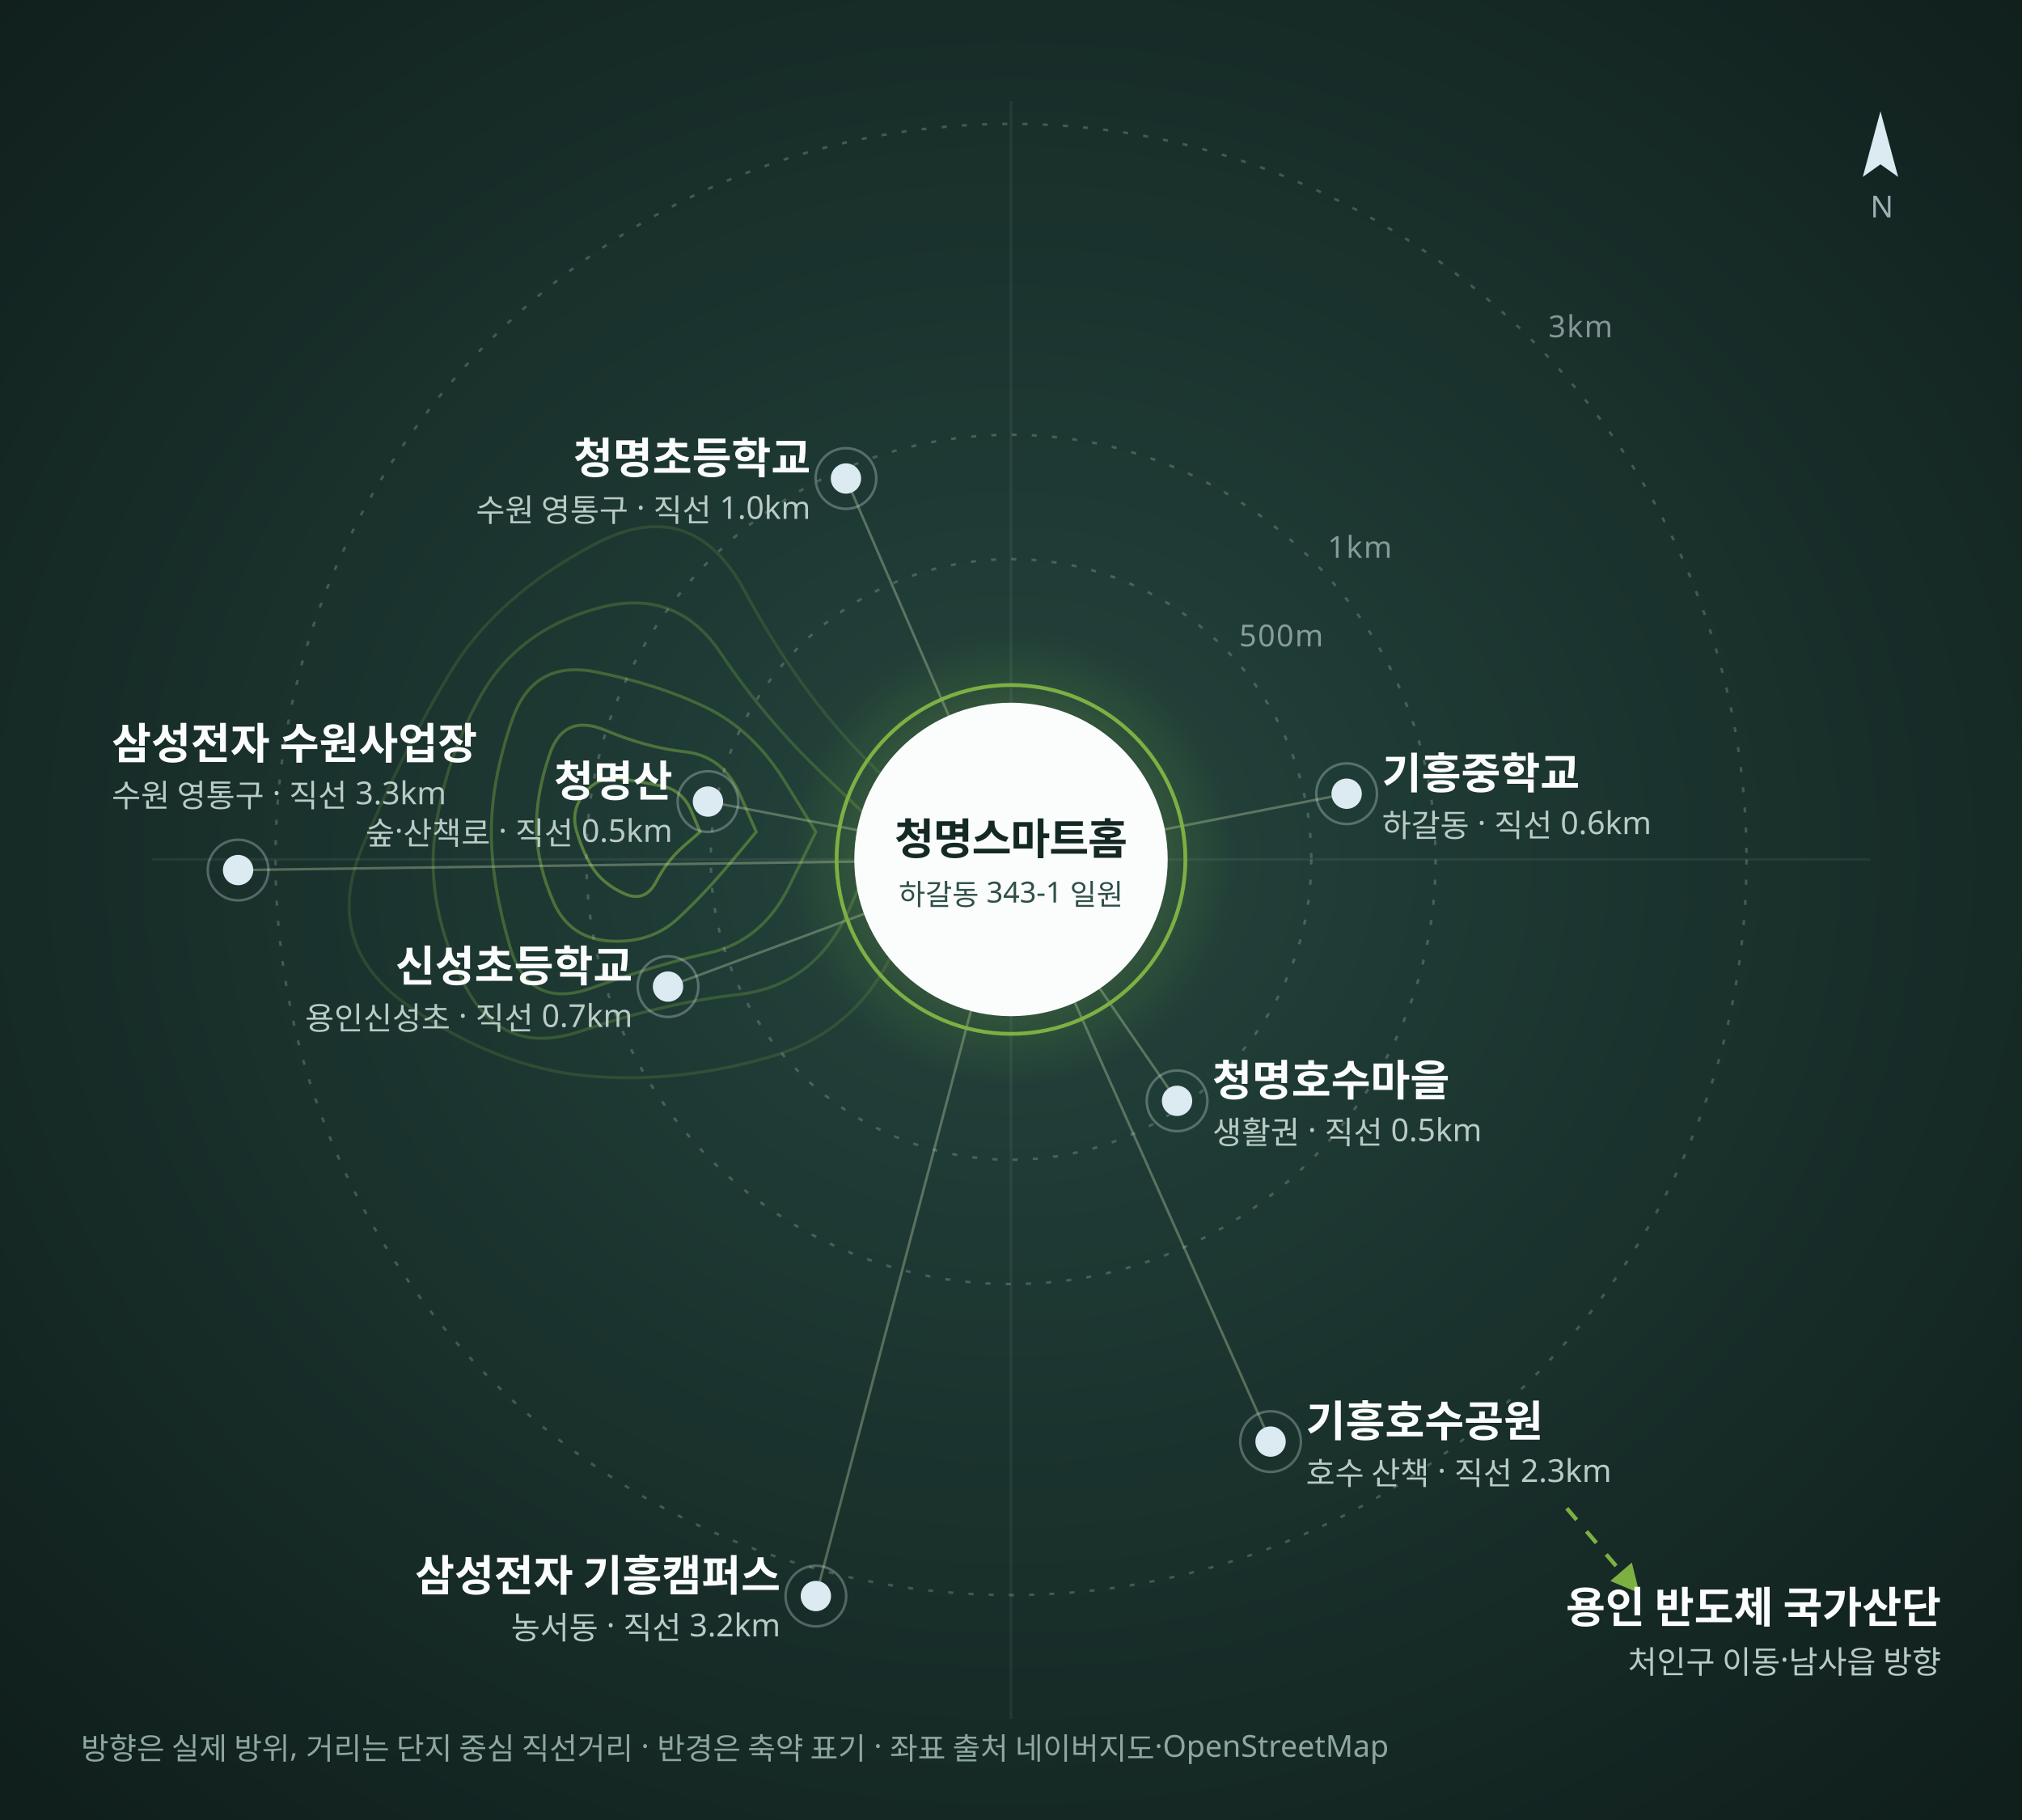
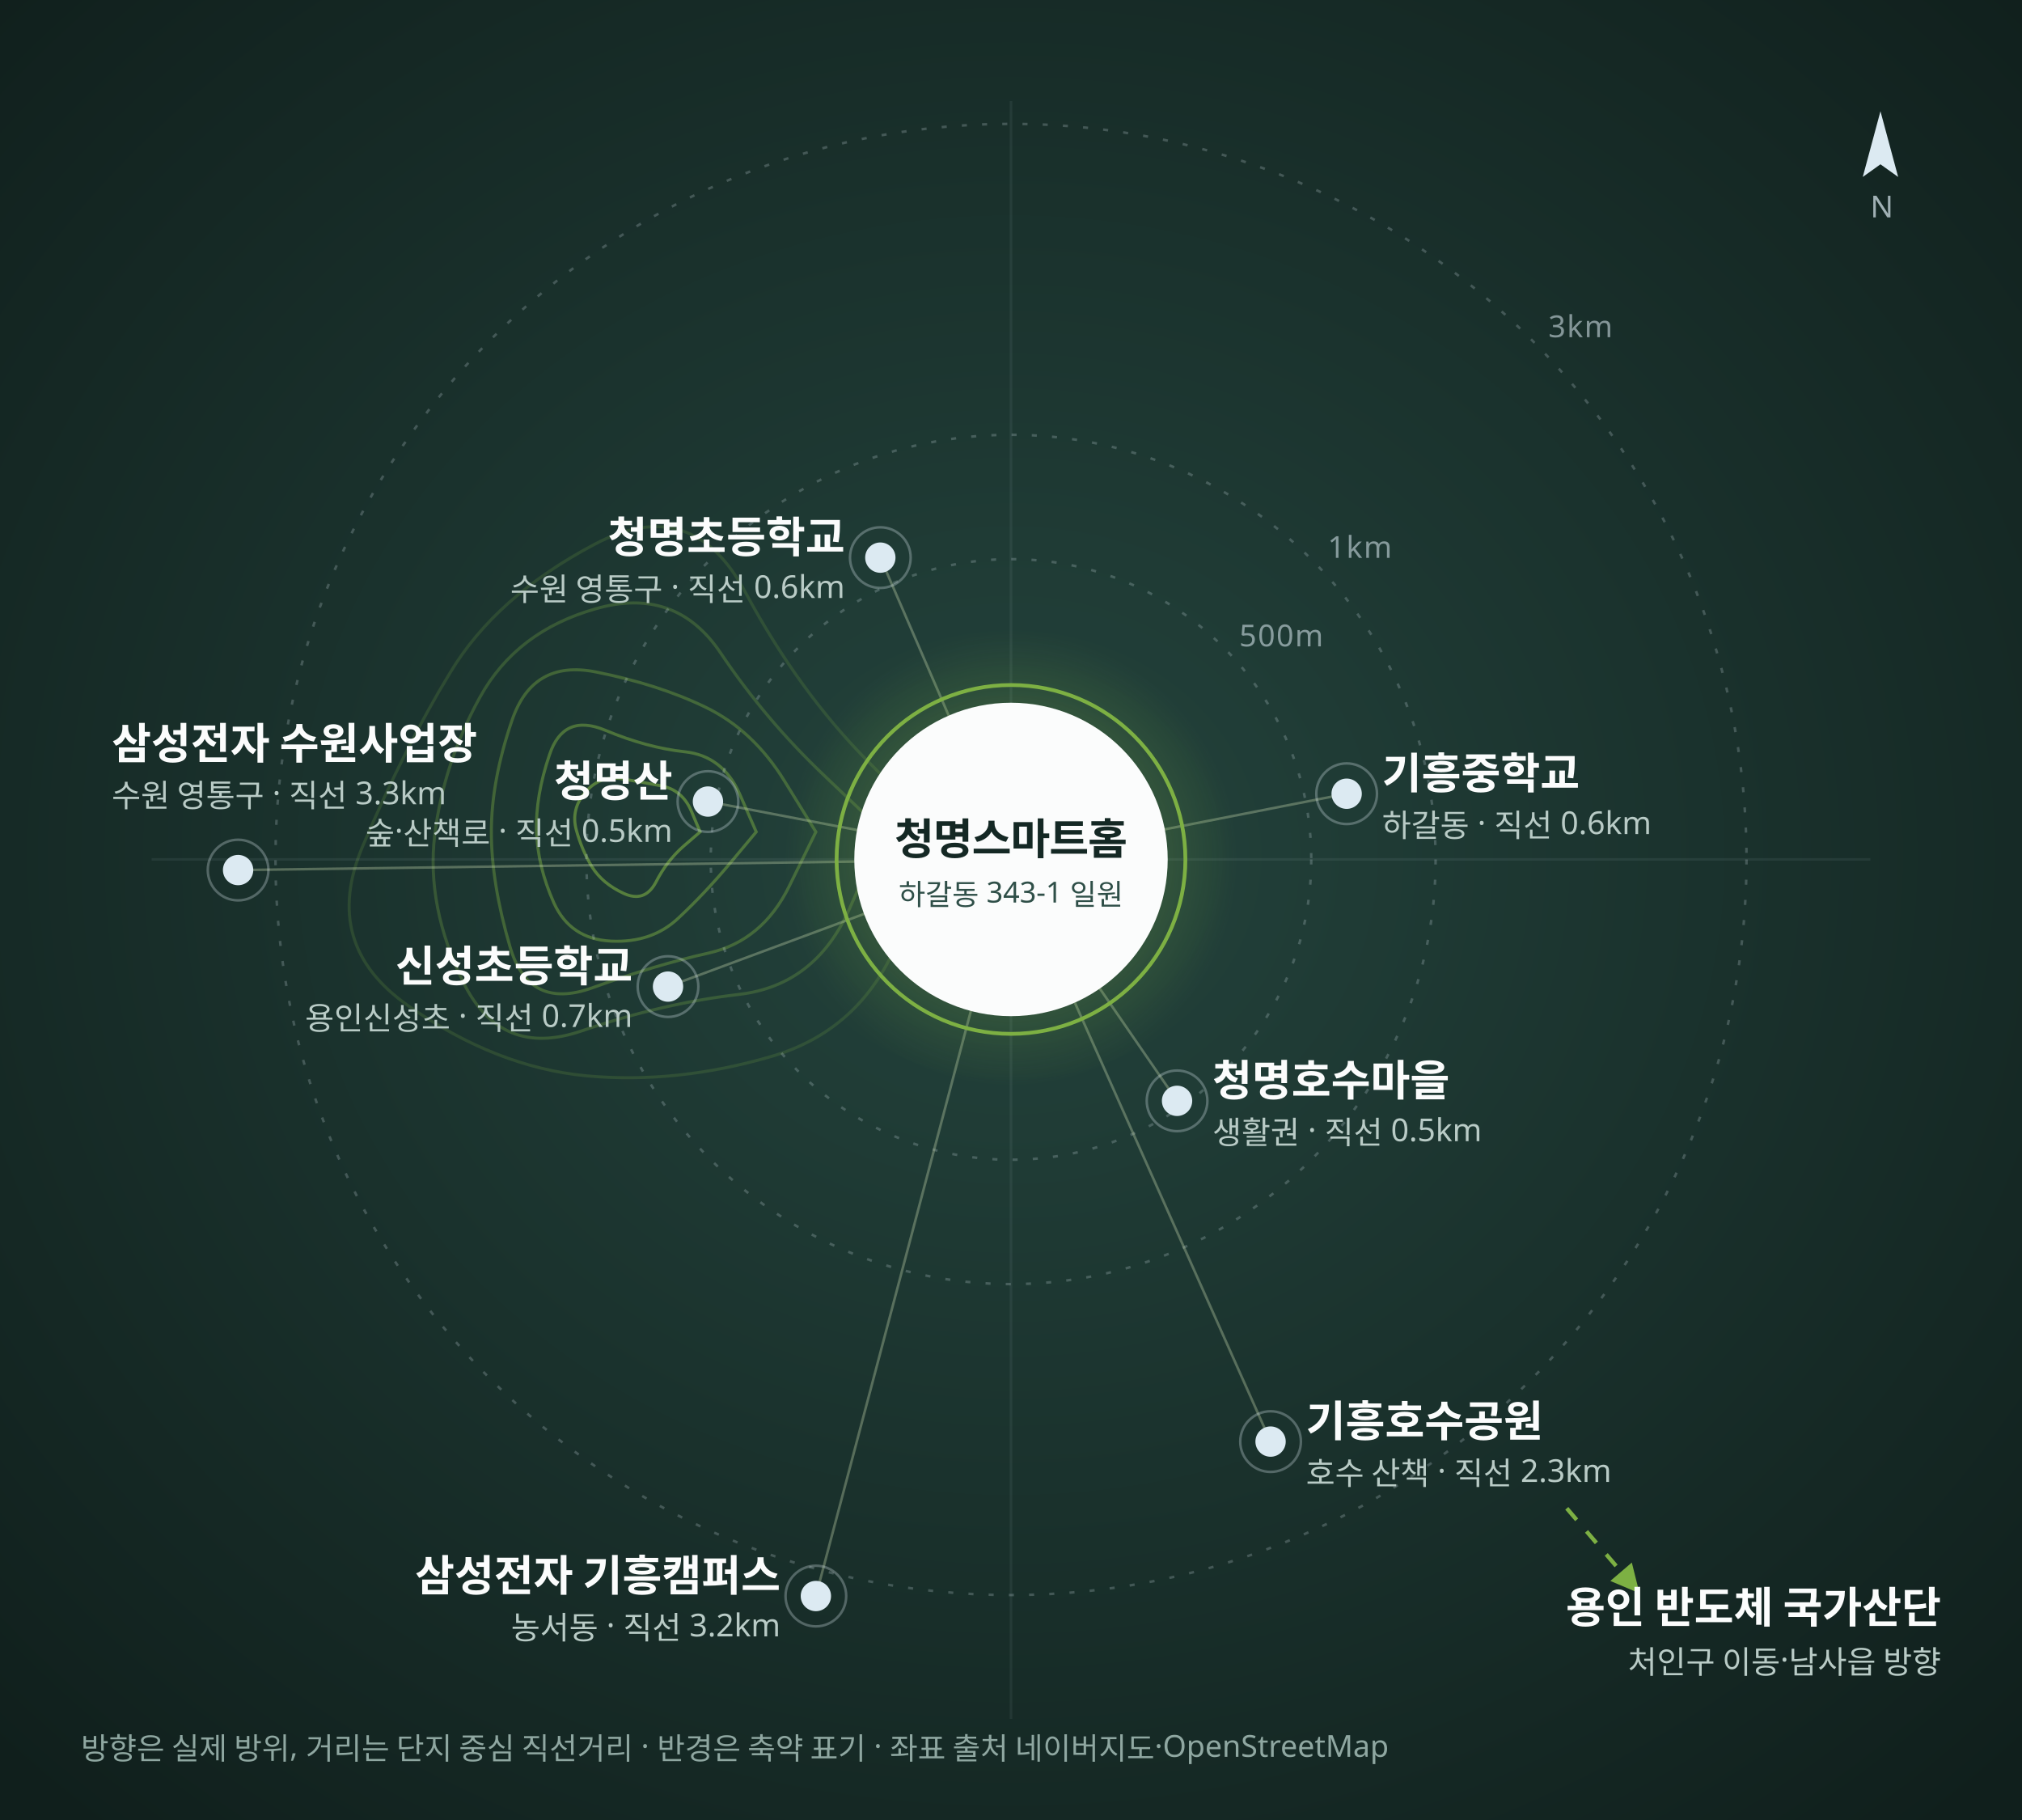
<svg xmlns="http://www.w3.org/2000/svg" viewBox="0 0 800 720" role="img" aria-labelledby="t d">
  <style>
    text{font-family:'IBM Plex Sans KR','Apple SD Gothic Neo','Malgun Gothic',sans-serif}
    .contour{fill:none;stroke:#7DB043;stroke-width:1.2}
    .ring{fill:none;stroke:#DCEAF2;stroke-opacity:.22;stroke-width:1;stroke-dasharray:2 6}
    .ringlbl{font-size:12px;fill:#DCEAF2;fill-opacity:.55;letter-spacing:.04em}
    .axis{stroke:#DCEAF2;stroke-opacity:.07;stroke-width:1}
    .spoke{stroke:#C9D9B0;stroke-opacity:.35;stroke-width:1}
    .poi{fill:#DCEAF2}
    .poi-halo{fill:none;stroke:#DCEAF2;stroke-opacity:.3}
    .name{font-size:17px;font-weight:600;fill:#FBFCFC}
    .dist{font-size:12.5px;fill:#B9CBC6}
    .far{stroke:#7DB043;stroke-width:1.6;stroke-dasharray:6 6}
    .site-name{font-family:'Gowun Batang','Noto Serif KR',serif;font-size:17px;letter-spacing:-.02em;fill:#142824;font-weight:700}
    .site-sub{font-size:11.5px;fill:#2F4F48}
    .cap{font-size:12px;fill:#8FA7A1}
    .n{font-size:12px;fill:#DCEAF2;fill-opacity:.7}
  </style>
  <defs>
    <radialGradient id="bg" cx="50%" cy="47%" r="70%">
      <stop offset="0" stop-color="#24443D" />
      <stop offset="1" stop-color="#101F1C" />
    </radialGradient>
    <radialGradient id="glow">
      <stop offset="0" stop-color="#7DB043" stop-opacity=".55" />
      <stop offset="1" stop-color="#7DB043" stop-opacity="0" />
    </radialGradient>
    <marker id="arrow" viewBox="0 0 10 10" refX="8" refY="5" markerWidth="7" markerHeight="7" orient="auto">
      <path d="M0 0 L10 5 L0 10 Z" fill="#7DB043" />
    </marker>
  </defs>
  <rect width="800" height="720" fill="url(#bg)" />
  <path d="M371.1 329.1 Q371.1 329.1 356.9 368.0 Q342.8 406.9 305.3 417.9 Q267.7 428.9 232.0 425.6 Q196.3 422.2 161.7 398.0 Q127.0 373.9 143.4 335.0 Q159.8 296.2 178.1 266.1 Q196.3 235.9 235.1 215.4 Q273.8 194.8 294.9 234.3 Q316.1 273.7 343.6 301.4 Z" class="contour" style="opacity:0.18" />
  <path d="M349.5 329.1 Q349.5 329.1 336.1 359.5 Q322.6 389.9 292.3 393.4 Q262.1 396.9 230.2 407.8 Q198.3 418.8 183.4 388.8 Q168.6 358.7 172.0 330.3 Q175.5 301.9 189.9 275.8 Q204.3 249.7 235.8 240.8 Q267.3 231.8 285.1 258.3 Q302.9 284.8 326.2 306.9 Z" class="contour" style="opacity:0.28" />
  <path d="M322.8 329.1 Q322.8 329.1 312.2 350.7 Q301.6 372.2 280.5 377.0 Q259.4 381.7 234.3 390.8 Q209.2 399.8 201.8 374.6 Q194.4 349.3 194.4 329.1 Q194.4 308.8 202.6 284.9 Q210.8 260.9 235.6 265.8 Q260.4 270.7 279.2 279.8 Q298.0 288.9 310.4 309.0 Z" class="contour" style="opacity:0.38" />
  <path d="M299.2 329.1 Q299.2 329.1 289.1 341.2 Q279.0 353.3 268.4 363.2 Q257.9 373.1 241.7 372.3 Q225.6 371.5 219.1 357.1 Q212.7 342.7 212.3 328.9 Q211.8 315.1 217.4 298.6 Q222.9 282.0 239.5 288.9 Q256.0 295.8 270.9 297.4 Q285.9 299.0 292.6 314.0 Z" class="contour" style="opacity:0.48" />
  <path d="M277.0 329.1 Q277.0 329.1 270.4 334.8 Q263.8 340.6 259.5 349.0 Q255.1 357.3 246.7 353.4 Q238.3 349.5 234.2 342.9 Q230.2 336.3 228.0 328.3 Q225.8 320.2 231.5 313.5 Q237.2 306.8 245.4 308.0 Q253.6 309.3 261.7 310.9 Q269.9 312.5 273.5 320.8 Z" class="contour" style="opacity:0.58" />
  <circle cx="400" cy="340" r="118.8" class="ring" />
  <text x="490.3" y="255.7" class="ringlbl">500m</text>
  <circle cx="400" cy="340" r="168.0" class="ring" />
  <text x="525.3" y="220.7" class="ringlbl">1km</text>
  <circle cx="400" cy="340" r="291.0" class="ring" />
  <text x="612.6" y="133.4" class="ringlbl">3km</text>
  <path d="M400 40 V680 M60 340 H740" class="axis" />
  <line x1="400" y1="340" x2="280.1" y2="317.1" class="spoke" />
  <circle cx="280.1" cy="317.1" r="6" class="poi" />
  <circle cx="280.1" cy="317.1" r="12" class="poi-halo" />
  <text x="266.1" y="315.1" text-anchor="end" class="name">청명산</text>
  <text x="266.1" y="334.1" text-anchor="end" class="dist">숲·산책로 · 직선 0.5km</text>
-   <line x1="400" y1="340" x2="334.7" y2="189.3" class="spoke" />
-   <circle cx="334.7" cy="189.3" r="6" class="poi" />
-   <circle cx="334.7" cy="189.3" r="12" class="poi-halo" />
-   <text x="320.7" y="187.3" text-anchor="end" class="name">청명초등학교</text>
-   <text x="320.7" y="206.3" text-anchor="end" class="dist">수원 영통구 · 직선 1.0km</text>
+   <line x1="400" y1="340" x2="348.3" y2="220.6" class="spoke" />
+   <circle cx="348.3" cy="220.6" r="6" class="poi" />
+   <circle cx="348.3" cy="220.6" r="12" class="poi-halo" />
+   <text x="334.3" y="218.6" text-anchor="end" class="name">청명초등학교</text>
+   <text x="334.3" y="237.6" text-anchor="end" class="dist">수원 영통구 · 직선 0.6km</text>
  <line x1="400" y1="340" x2="94.2" y2="344.2" class="spoke" />
  <circle cx="94.2" cy="344.2" r="6" class="poi" />
  <circle cx="94.2" cy="344.2" r="12" class="poi-halo" />
  <text x="44.2" y="300.2" text-anchor="start" class="name">삼성전자 수원사업장</text>
  <text x="44.2" y="319.2" text-anchor="start" class="dist">수원 영통구 · 직선 3.3km</text>
  <line x1="400" y1="340" x2="264.3" y2="390.3" class="spoke" />
  <circle cx="264.3" cy="390.3" r="6" class="poi" />
  <circle cx="264.3" cy="390.3" r="12" class="poi-halo" />
  <text x="250.3" y="388.3" text-anchor="end" class="name">신성초등학교</text>
  <text x="250.3" y="407.3" text-anchor="end" class="dist">용인신성초 · 직선 0.7km</text>
  <line x1="400" y1="340" x2="532.8" y2="314.0" class="spoke" />
  <circle cx="532.8" cy="314.0" r="6" class="poi" />
  <circle cx="532.8" cy="314.0" r="12" class="poi-halo" />
  <text x="546.8" y="312.0" text-anchor="start" class="name">기흥중학교</text>
  <text x="546.8" y="331.0" text-anchor="start" class="dist">하갈동 · 직선 0.6km</text>
  <line x1="400" y1="340" x2="465.7" y2="435.5" class="spoke" />
  <circle cx="465.7" cy="435.5" r="6" class="poi" />
  <circle cx="465.7" cy="435.5" r="12" class="poi-halo" />
  <text x="479.7" y="433.5" text-anchor="start" class="name">청명호수마을</text>
  <text x="479.7" y="452.5" text-anchor="start" class="dist">생활권 · 직선 0.5km</text>
  <line x1="400" y1="340" x2="502.7" y2="570.3" class="spoke" />
  <circle cx="502.7" cy="570.3" r="6" class="poi" />
  <circle cx="502.7" cy="570.3" r="12" class="poi-halo" />
  <text x="516.7" y="568.3" text-anchor="start" class="name">기흥호수공원</text>
  <text x="516.7" y="587.3" text-anchor="start" class="dist">호수 산책 · 직선 2.3km</text>
  <line x1="400" y1="340" x2="322.8" y2="631.4" class="spoke" />
  <circle cx="322.8" cy="631.4" r="6" class="poi" />
  <circle cx="322.8" cy="631.4" r="12" class="poi-halo" />
  <text x="308.8" y="629.4" text-anchor="end" class="name">삼성전자 기흥캠퍼스</text>
  <text x="308.8" y="648.4" text-anchor="end" class="dist">농서동 · 직선 3.2km</text>
  <line x1="619.9" y1="596.7" x2="647.2" y2="628.6" class="far" marker-end="url(#arrow)" />
  <text x="768" y="642" text-anchor="end" class="name">용인 반도체 국가산단</text>
  <text x="768" y="662" text-anchor="end" class="dist">처인구 이동·남사읍 방향</text>
  <circle cx="400" cy="340" r="90" fill="url(#glow)" />
  <circle cx="400" cy="340" r="62" fill="#FBFCFC" />
  <circle cx="400" cy="340" r="69" fill="none" stroke="#7DB043" stroke-width="1.5" />
  <text x="400" y="338" text-anchor="middle" class="site-name">청명스마트홈</text>
  <text x="400" y="358" text-anchor="middle" class="site-sub">하갈동 343-1 일원</text>
  <g transform="translate(744 64)">
    <path d="M0 -20 L7 6 L0 1 L-7 6 Z" fill="#DCEAF2" />
    <text x="-4" y="22" class="n">N</text>
  </g>
  <text x="32" y="696" class="cap">방향은 실제 방위, 거리는 단지 중심 직선거리 · 반경은 축약 표기 · 좌표 출처 네이버지도·OpenStreetMap</text>
</svg>
